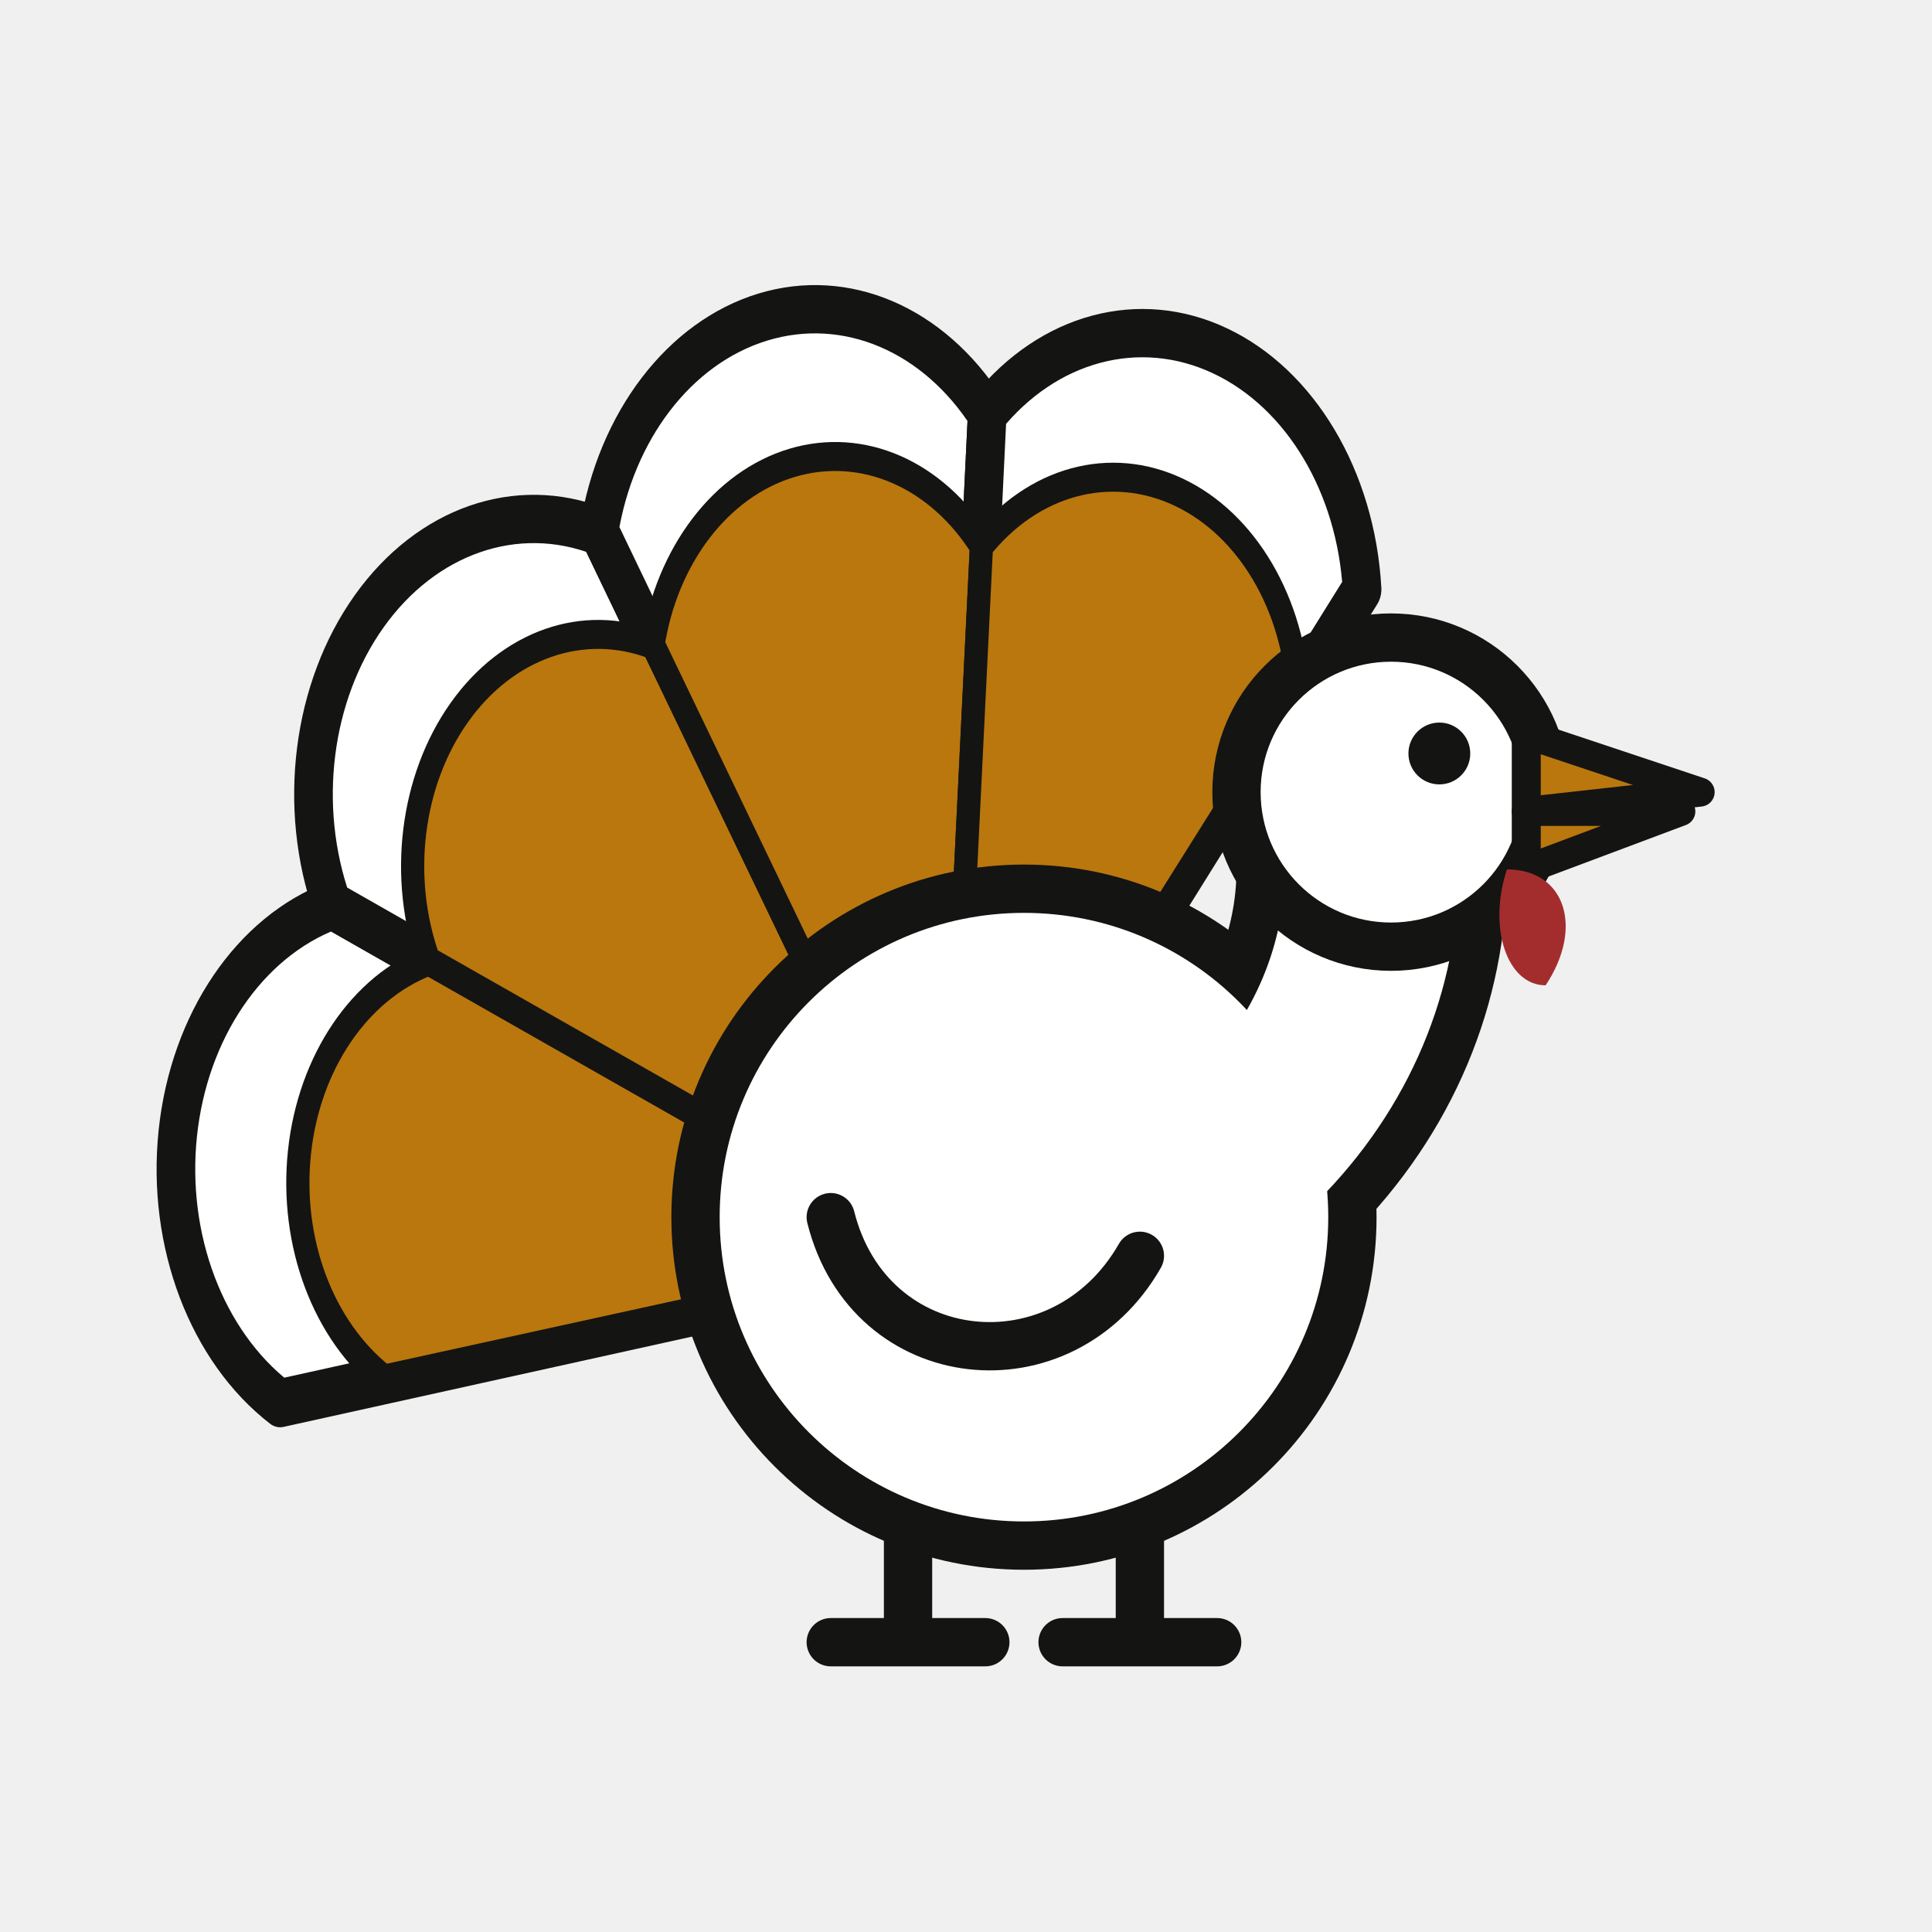
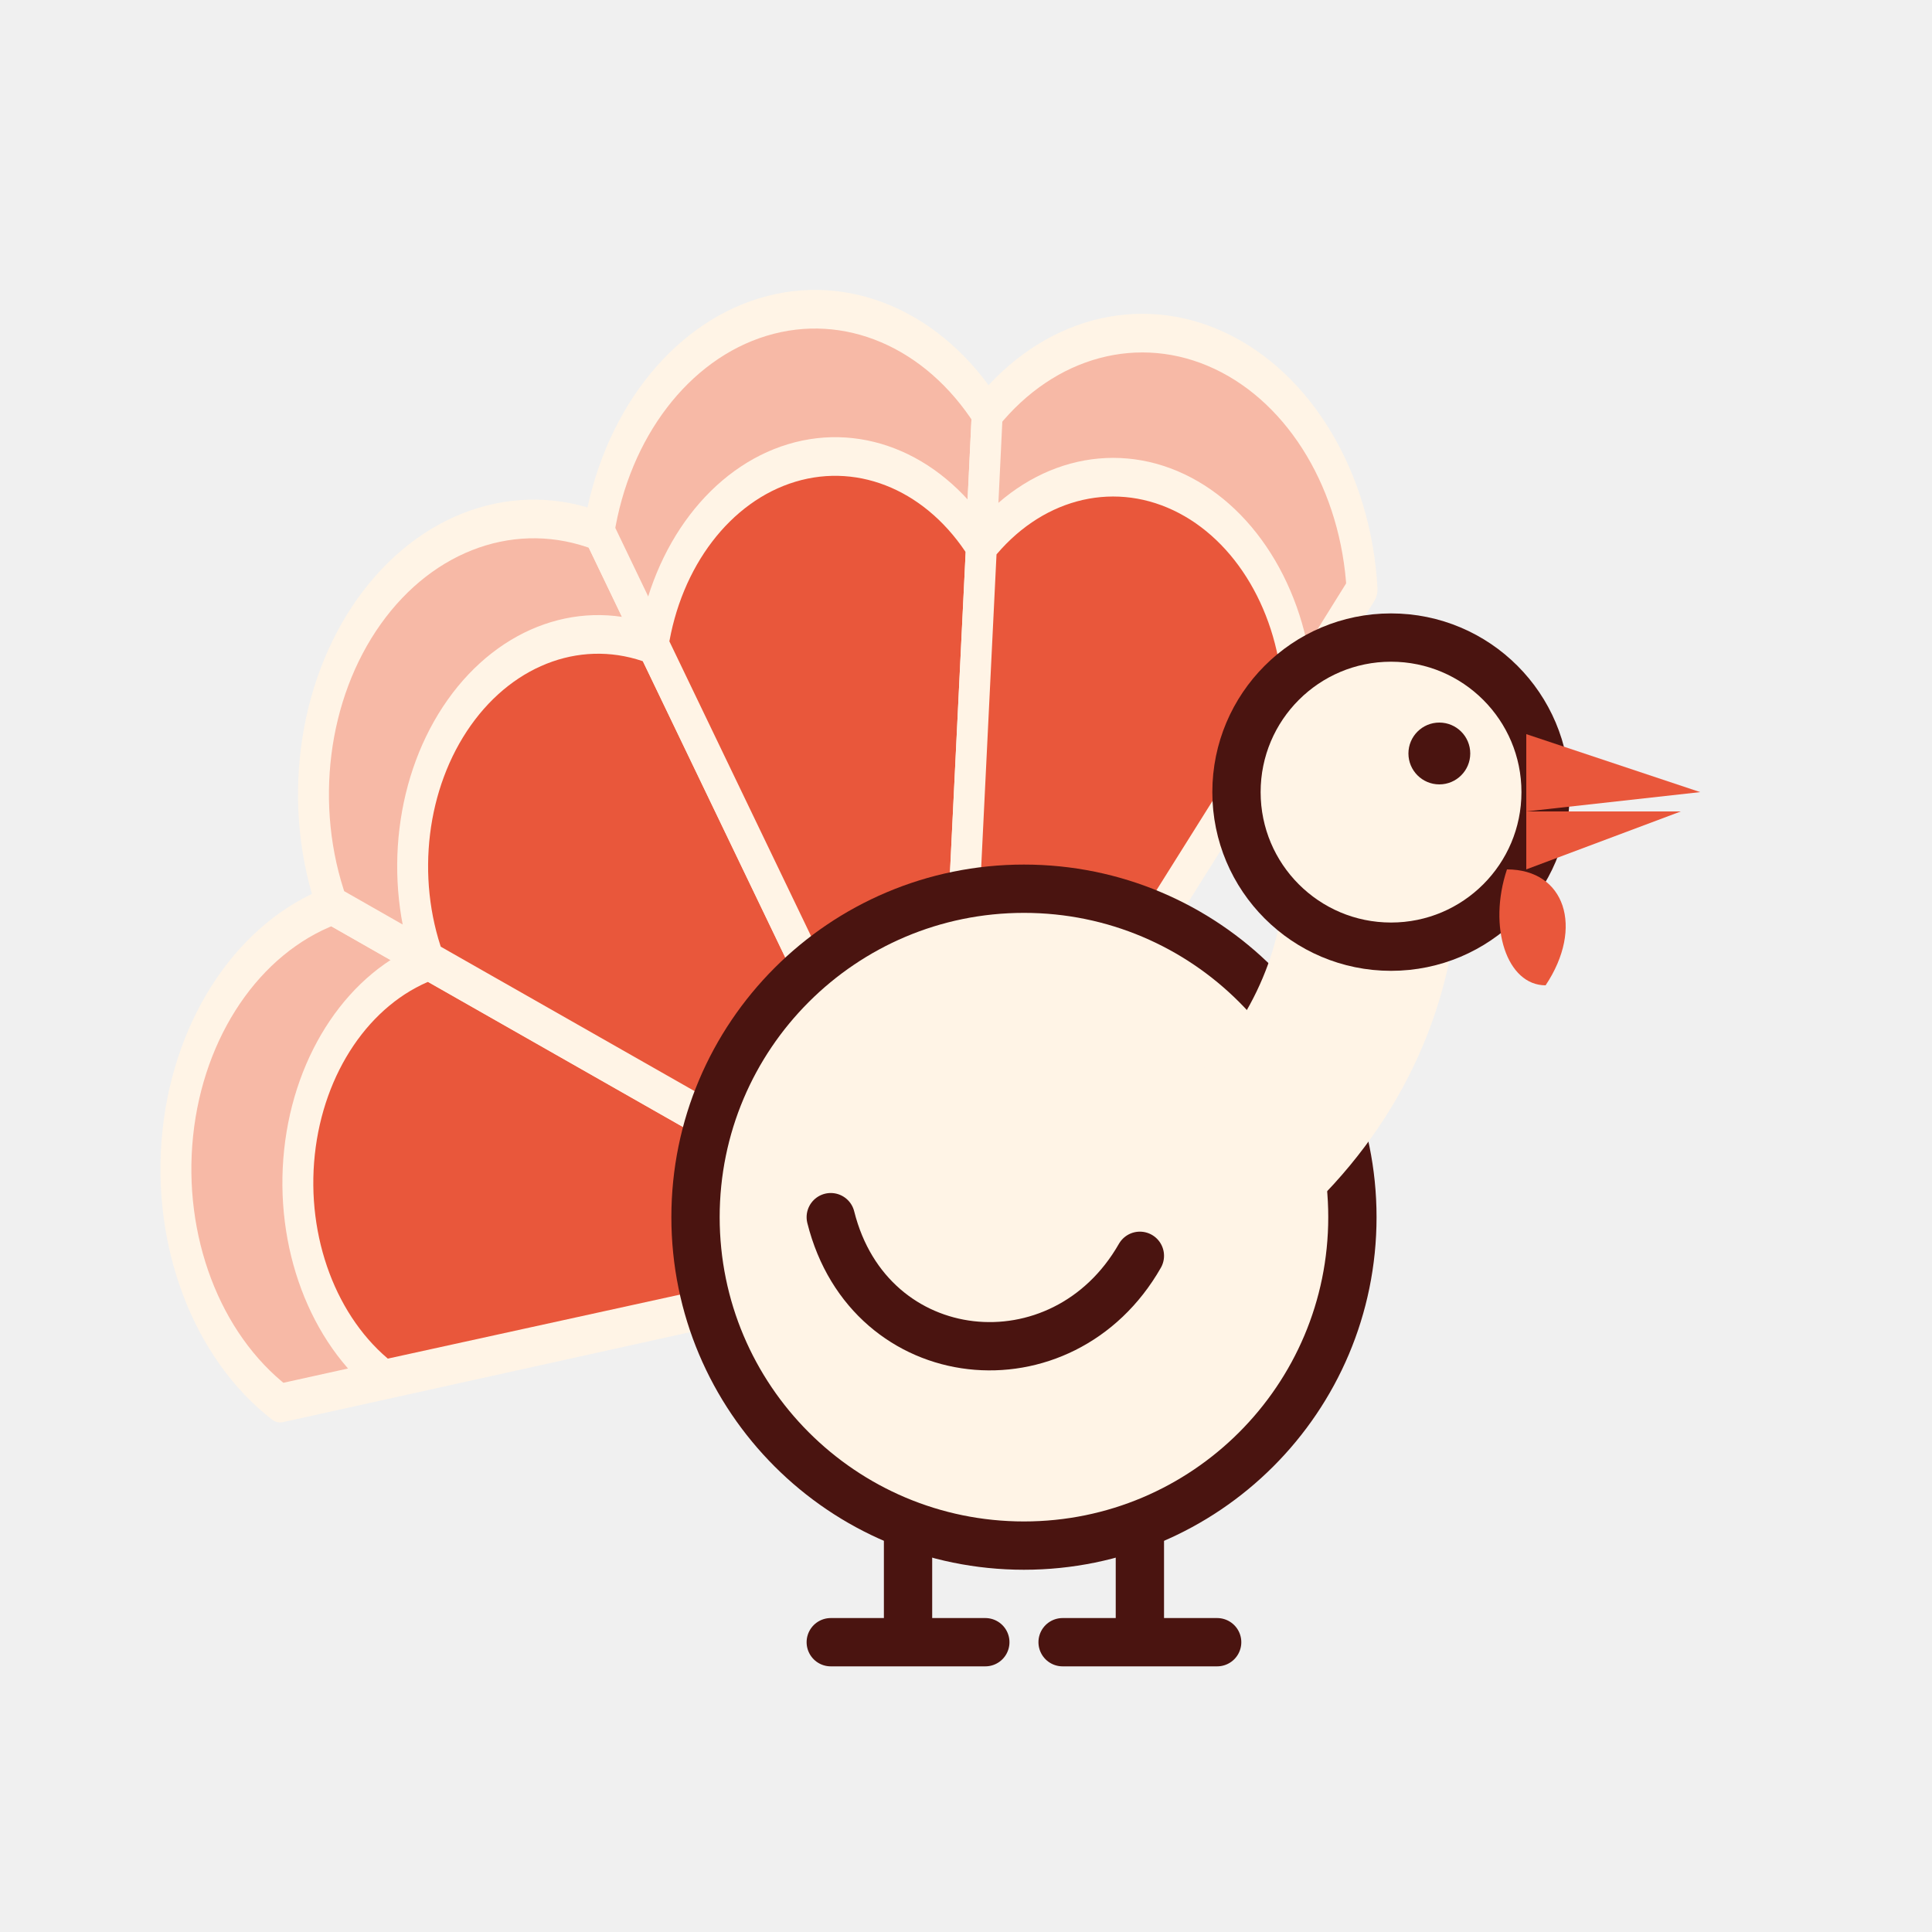
- <svg xmlns="http://www.w3.org/2000/svg" viewBox="-9 -13 100 100" width="1024" height="1024">
+ <svg xmlns="http://www.w3.org/2000/svg" viewBox="-9 -13 100 100">
  <g transform="translate(0 52) scale(1 1.25) translate(0 -52)">
-     <path fill="#ffffff" stroke="#141413" stroke-width="2" stroke-linejoin="round" d="M40 52L5.5 58.1A11.4 11.4 0 0 1 8.2 37.5Z" />
-     <path fill="#ffffff" stroke="#141413" stroke-width="2" stroke-linejoin="round" d="M40 52L8.2 37.5A11.4 11.4 0 0 1 22 22Z" />
-     <path fill="#ffffff" stroke="#141413" stroke-width="2" stroke-linejoin="round" d="M40 52L22 22A11.4 11.4 0 0 1 42.1 17.1Z" />
-     <path fill="#ffffff" stroke="#141413" stroke-width="2" stroke-linejoin="round" d="M40 52L42.1 17.1A11.4 11.4 0 0 1 61.5 24.4Z" />
-     <path fill="#b9770e" stroke="#141413" stroke-width="1.2" stroke-linejoin="round" d="M40 52L10.9 57.1A9.6 9.6 0 0 1 13.2 39.8Z" />
-     <path fill="#b9770e" stroke="#141413" stroke-width="1.2" stroke-linejoin="round" d="M40 52L13.2 39.8A9.6 9.6 0 0 1 24.8 26.7Z" />
-     <path fill="#b9770e" stroke="#141413" stroke-width="1.2" stroke-linejoin="round" d="M40 52L24.8 26.7A9.6 9.6 0 0 1 41.8 22.6Z" />
-     <path fill="#b9770e" stroke="#141413" stroke-width="1.2" stroke-linejoin="round" d="M40 52L41.8 22.6A9.6 9.6 0 0 1 58.2 28.8Z" />
+     <path fill="#F7B9A6" stroke="#FFF4E6" stroke-width="1.6" stroke-linejoin="round" d="M40 52L5.5 58.1A11.4 11.4 0 0 1 8.2 37.5Z" />
+     <path fill="#F7B9A6" stroke="#FFF4E6" stroke-width="1.6" stroke-linejoin="round" d="M40 52L8.2 37.5A11.4 11.4 0 0 1 22 22Z" />
+     <path fill="#F7B9A6" stroke="#FFF4E6" stroke-width="1.6" stroke-linejoin="round" d="M40 52L22 22A11.4 11.4 0 0 1 42.1 17.1Z" />
+     <path fill="#F7B9A6" stroke="#FFF4E6" stroke-width="1.6" stroke-linejoin="round" d="M40 52L42.1 17.1A11.4 11.4 0 0 1 61.5 24.4Z" />
+     <path fill="#E9573B" stroke="#FFF4E6" stroke-width="1.6" stroke-linejoin="round" d="M40 52L10.9 57.1A9.6 9.6 0 0 1 13.2 39.8Z" />
+     <path fill="#E9573B" stroke="#FFF4E6" stroke-width="1.6" stroke-linejoin="round" d="M40 52L13.2 39.8A9.6 9.6 0 0 1 24.8 26.7Z" />
+     <path fill="#E9573B" stroke="#FFF4E6" stroke-width="1.6" stroke-linejoin="round" d="M40 52L24.8 26.7A9.6 9.6 0 0 1 41.8 22.6Z" />
+     <path fill="#E9573B" stroke="#FFF4E6" stroke-width="1.6" stroke-linejoin="round" d="M40 52L41.8 22.6A9.6 9.6 0 0 1 58.2 28.8Z" />
  </g>
-   <path fill="none" stroke="#141413" stroke-width="2.5" stroke-linecap="round" stroke-linejoin="round" d="M38 66v6M50 66v6M34 72h8M46 72h8" />
-   <path fill="none" stroke="#141413" stroke-width="14" stroke-linecap="round" d="M56 46c4-4 6-9 6-14" />
-   <circle fill="#ffffff" stroke="#141413" stroke-width="2.5" cx="44" cy="50" r="17" />
-   <path fill="none" stroke="#141413" stroke-width="2.5" stroke-linecap="round" stroke-linejoin="round" d="M34 50c2 8 12 9 16 2" />
-   <g>
-     <path fill="none" stroke="#ffffff" stroke-width="9" stroke-linecap="round" d="M56 46c4-4 6-9 6-14" />
-     <circle fill="#ffffff" stroke="#141413" stroke-width="2.5" cx="63" cy="28" r="8" />
-     <circle fill="#141413" cx="65.5" cy="26" r="1.6" />
-     <path fill="#b9770e" stroke="#141413" stroke-width="1.5" stroke-linejoin="round" d="M70 25l9 3-9 1z" />
-     <path fill="#b9770e" stroke="#141413" stroke-width="1.5" stroke-linejoin="round" d="M70 29l8 0-8 3z" />
-     <path fill="#a32d2d" d="M69 32c3 0 4 3 2 6-2 0-3-3-2-6z" />
-   </g>
+   <path fill="none" stroke="#4A1410" stroke-width="2.5" stroke-linecap="round" stroke-linejoin="round" d="M38 66v6M50 66v6M34 72h8M46 72h8" />
+   <circle fill="#FFF4E6" stroke="#4A1410" stroke-width="2.5" cx="44" cy="50" r="17" />
+   <path fill="none" stroke="#4A1410" stroke-width="2.5" stroke-linecap="round" stroke-linejoin="round" d="M34 50c2 8 12 9 16 2" />
+   <path fill="none" stroke="#FFF4E6" stroke-width="9" stroke-linecap="round" d="M56 46c4-4 6-9 6-14" />
+   <circle fill="#FFF4E6" stroke="#4A1410" stroke-width="2.5" cx="63" cy="28" r="8" />
+   <circle fill="#4A1410" cx="65.5" cy="26" r="1.6" />
+   <path fill="#E9573B" d="M70 25l9 3-9 1zM70 29l8 0-8 3z" />
+   <path fill="#E9573B" d="M69 32c3 0 4 3 2 6-2 0-3-3-2-6z" />
</svg>
